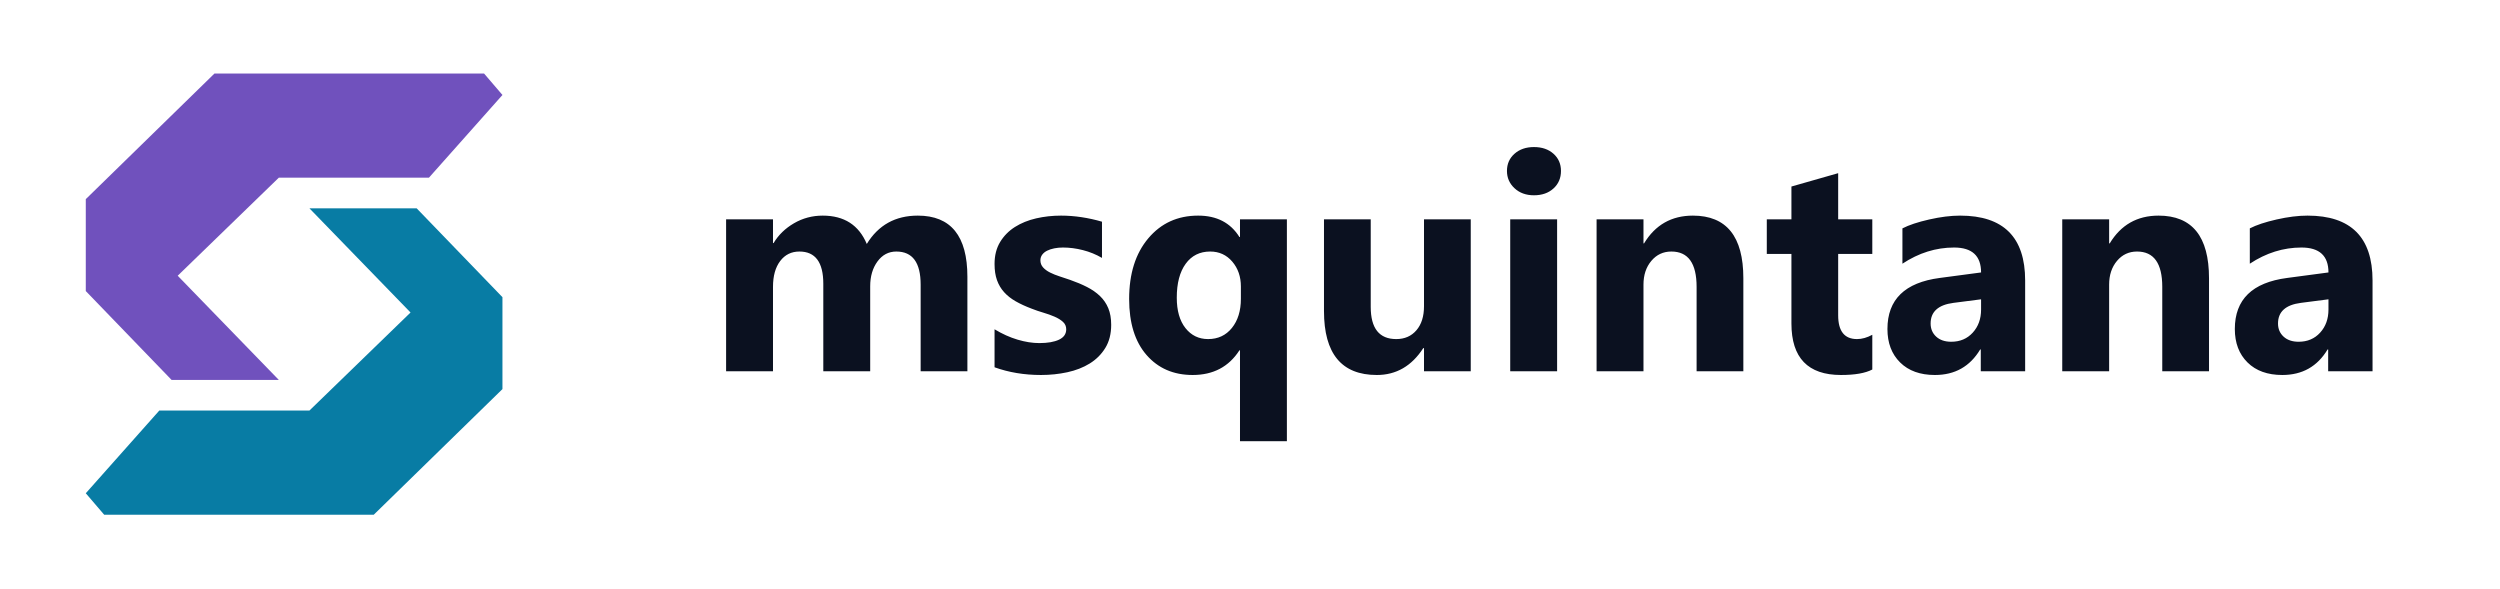
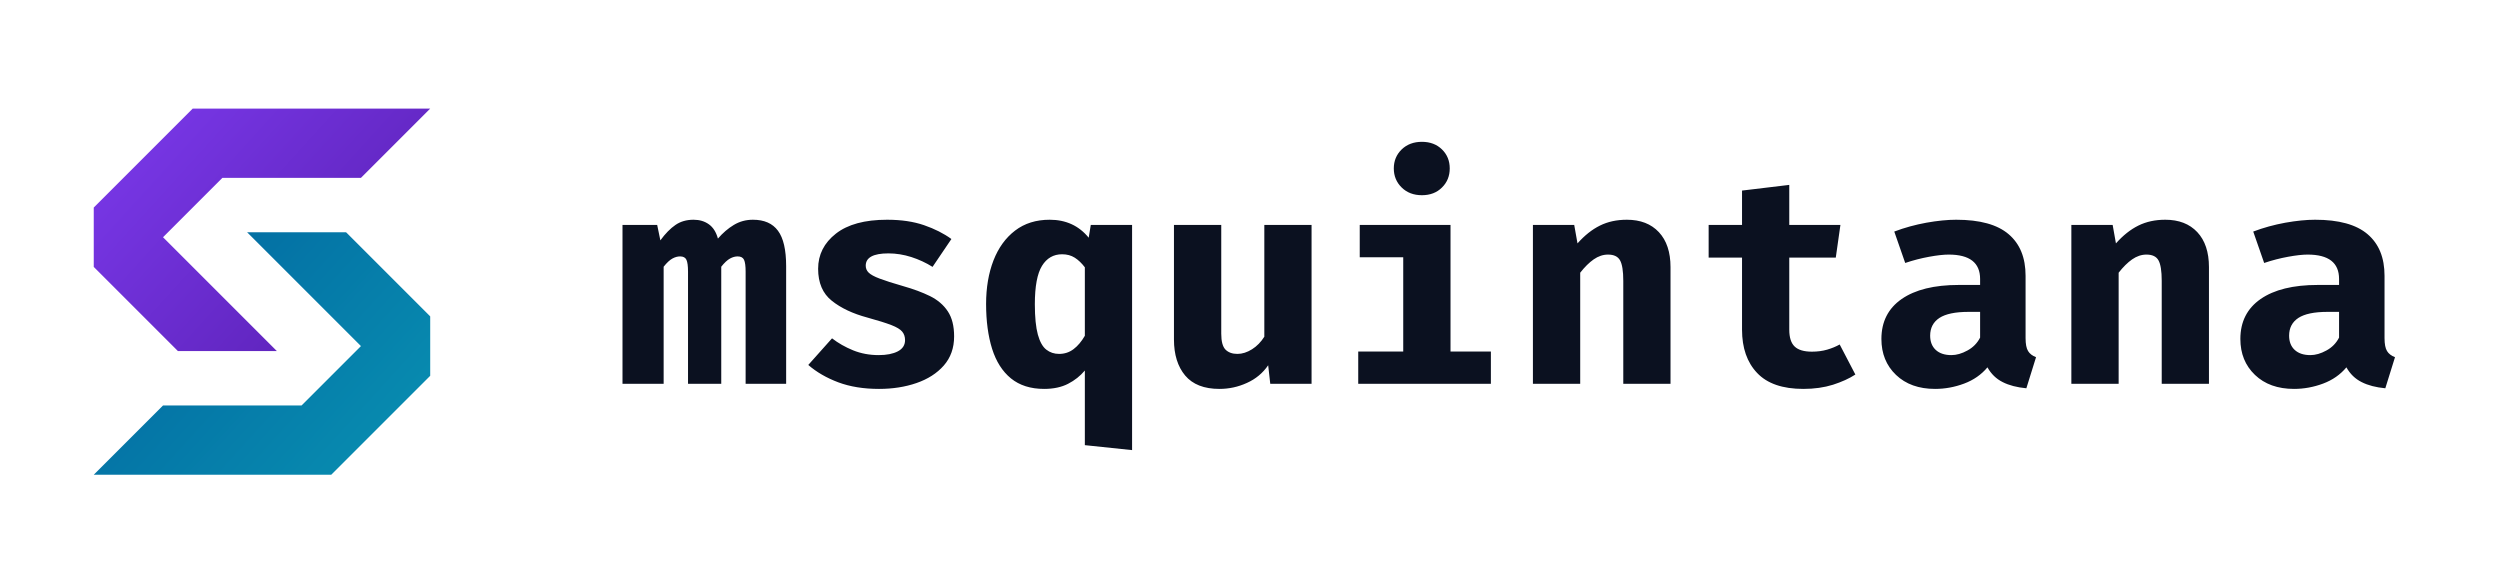
- <svg xmlns="http://www.w3.org/2000/svg" width="272" height="64" viewBox="0 0 272 64" role="img">
-   <g transform="scale(.6666667)">
-     <path fill="#7051BD" d="M35 12L79 12L82 15.5L70 29L45.5 29L29 45L45.5 62L28 62L14 47.5L14 32.5Z" />
-     <path fill="#087CA4" d="M61 84L17 84L14 80.5L26 67L50.5 67L67 51L50.5 34L68 34L82 48.5L82 63.5Z" />
+ <svg xmlns="http://www.w3.org/2000/svg" width="480" height="112" viewBox="0 0 480 112" role="img">
+   <defs>
+     <linearGradient id="logo-top" x1="14" y1="11" x2="68" y2="60" gradientUnits="userSpaceOnUse">
+       <stop offset="0%" stop-color="#7C3AED" />
+       <stop offset="100%" stop-color="#5B21B6" />
+     </linearGradient>
+     <linearGradient id="logo-bot" x1="82" y1="85" x2="28" y2="36" gradientUnits="userSpaceOnUse">
+       <stop offset="0%" stop-color="#0891B2" />
+       <stop offset="100%" stop-color="#0369A1" />
+     </linearGradient>
+   </defs>
+   <g transform="translate(4.7 10.4) scale(0.95)">
+     <path fill="url(#logo-top)" d="M82 11L34 11L14 31L14 43L31 60L51 60L28 37L40 25L68 25Z" />
+     <path fill="url(#logo-bot)" d="M14 85L62 85L82 65L82 53L65 36L45 36L68 59L56 71L28 71Z" />
  </g>
-   <path fill="#0B1120" transform="translate(79 16) scale(0.5166498) translate(-4.15625 -21.84375)" d="M54.969 69.063 L45.125 69.063 L45.125 50.813 C45.125 46.167 43.417 43.844 40 43.844 C38.375 43.844 37.052 44.542 36.031 45.938 C35.01 47.333 34.5 49.073 34.5 51.156 L34.5 69.063 L24.625 69.063 L24.625 50.625 C24.625 46.104 22.948 43.844 19.594 43.844 C17.906 43.844 16.557 44.51 15.547 45.844 C14.536 47.177 14.031 48.99 14.031 51.281 L14.031 69.063 L4.156 69.063 L4.156 37.063 L14.031 37.063 L14.031 42.063 L14.156 42.063 C15.177 40.354 16.609 38.964 18.453 37.891 C20.297 36.818 22.313 36.281 24.5 36.281 C29.021 36.281 32.115 38.271 33.781 42.25 C36.219 38.271 39.802 36.281 44.531 36.281 C51.49 36.281 54.969 40.573 54.969 49.156 Z M60.688 68.219 L60.688 60.219 C62.313 61.198 63.932 61.927 65.547 62.406 C67.161 62.885 68.688 63.125 70.125 63.125 C71.875 63.125 73.255 62.885 74.266 62.406 C75.276 61.927 75.781 61.198 75.781 60.219 C75.781 59.594 75.552 59.073 75.094 58.656 C74.635 58.24 74.047 57.875 73.328 57.563 C72.609 57.25 71.823 56.969 70.969 56.719 C70.115 56.469 69.292 56.188 68.5 55.875 C67.229 55.396 66.109 54.88 65.141 54.328 C64.172 53.776 63.359 53.135 62.703 52.406 C62.047 51.677 61.547 50.833 61.203 49.875 C60.859 48.917 60.688 47.781 60.688 46.469 C60.688 44.677 61.078 43.135 61.859 41.844 C62.641 40.552 63.682 39.495 64.984 38.672 C66.286 37.849 67.776 37.245 69.453 36.859 C71.13 36.474 72.875 36.281 74.688 36.281 C76.104 36.281 77.542 36.391 79 36.609 C80.458 36.828 81.896 37.146 83.313 37.563 L83.313 45.188 C82.063 44.458 80.724 43.911 79.297 43.547 C77.87 43.182 76.469 43 75.094 43 C74.448 43 73.839 43.057 73.266 43.172 C72.693 43.286 72.187 43.453 71.75 43.672 C71.312 43.891 70.969 44.172 70.719 44.516 C70.469 44.859 70.344 45.25 70.344 45.688 C70.344 46.271 70.531 46.771 70.906 47.188 C71.281 47.604 71.771 47.964 72.375 48.266 C72.979 48.568 73.651 48.839 74.391 49.078 C75.13 49.318 75.865 49.563 76.594 49.813 C77.906 50.271 79.094 50.771 80.156 51.313 C81.219 51.854 82.13 52.49 82.891 53.219 C83.651 53.948 84.234 54.802 84.641 55.781 C85.047 56.76 85.25 57.927 85.25 59.281 C85.25 61.177 84.839 62.797 84.016 64.141 C83.193 65.484 82.099 66.578 80.734 67.422 C79.37 68.266 77.797 68.88 76.016 69.266 C74.234 69.651 72.385 69.844 70.469 69.844 C66.948 69.844 63.688 69.302 60.688 68.219 Z M122.25 83.781 L112.375 83.781 L112.375 64.656 L112.25 64.656 C110.021 68.115 106.74 69.844 102.406 69.844 C98.385 69.844 95.151 68.443 92.703 65.641 C90.255 62.839 89.031 58.906 89.031 53.844 C89.031 48.51 90.375 44.25 93.063 41.063 C95.75 37.875 99.25 36.281 103.563 36.281 C107.479 36.281 110.375 37.781 112.25 40.781 L112.375 40.781 L112.375 37.063 L122.25 37.063 Z M112.563 53.781 L112.563 51.219 C112.563 49.135 111.958 47.385 110.75 45.969 C109.542 44.552 107.99 43.844 106.094 43.844 C103.906 43.844 102.188 44.703 100.938 46.422 C99.687 48.141 99.062 50.521 99.063 53.563 C99.062 56.292 99.672 58.427 100.891 59.969 C102.109 61.51 103.698 62.281 105.656 62.281 C107.74 62.281 109.412 61.5 110.672 59.938 C111.932 58.375 112.563 56.323 112.563 53.781 Z M160.969 69.063 L151.125 69.063 L151.125 64.188 L150.969 64.188 C148.531 67.958 145.271 69.844 141.188 69.844 C133.771 69.844 130.063 65.354 130.063 56.375 L130.063 37.063 L139.906 37.063 L139.906 55.5 C139.906 60.021 141.698 62.281 145.281 62.281 C147.052 62.281 148.469 61.661 149.531 60.422 C150.594 59.182 151.125 57.5 151.125 55.375 L151.125 37.063 L160.969 37.063 Z M174.281 32 C172.615 32 171.25 31.505 170.188 30.516 C169.125 29.526 168.594 28.313 168.594 26.875 C168.594 25.396 169.125 24.188 170.188 23.25 C171.25 22.313 172.615 21.844 174.281 21.844 C175.969 21.844 177.339 22.313 178.391 23.25 C179.443 24.188 179.969 25.396 179.969 26.875 C179.969 28.375 179.443 29.604 178.391 30.563 C177.339 31.521 175.969 32 174.281 32 Z M179.156 69.063 L169.281 69.063 L169.281 37.063 L179.156 37.063 Z M218.375 69.063 L208.531 69.063 L208.531 51.281 C208.531 46.323 206.76 43.844 203.219 43.844 C201.51 43.844 200.104 44.5 199 45.813 C197.896 47.125 197.344 48.792 197.344 50.813 L197.344 69.063 L187.469 69.063 L187.469 37.063 L197.344 37.063 L197.344 42.125 L197.469 42.125 C199.823 38.229 203.25 36.281 207.75 36.281 C214.833 36.281 218.375 40.677 218.375 49.469 Z M245.531 68.688 C244.073 69.458 241.875 69.844 238.938 69.844 C231.979 69.844 228.5 66.229 228.5 59 L228.5 44.344 L223.313 44.344 L223.313 37.063 L228.5 37.063 L228.5 30.156 L238.344 27.344 L238.344 37.063 L245.531 37.063 L245.531 44.344 L238.344 44.344 L238.344 57.281 C238.344 60.615 239.667 62.281 242.313 62.281 C243.354 62.281 244.427 61.979 245.531 61.375 Z M277.719 69.063 L268.375 69.063 L268.375 64.469 L268.25 64.469 C266.104 68.052 262.927 69.844 258.719 69.844 C255.615 69.844 253.172 68.964 251.391 67.203 C249.609 65.443 248.719 63.094 248.719 60.156 C248.719 53.948 252.396 50.365 259.75 49.406 L268.438 48.25 C268.438 44.75 266.542 43 262.75 43 C258.938 43 255.313 44.135 251.875 46.406 L251.875 38.969 C253.25 38.26 255.13 37.635 257.516 37.094 C259.901 36.552 262.073 36.281 264.031 36.281 C273.156 36.281 277.719 40.833 277.719 49.938 Z M268.438 56.063 L268.438 53.906 L262.625 54.656 C259.417 55.073 257.813 56.521 257.813 59 C257.813 60.125 258.203 61.047 258.984 61.766 C259.766 62.484 260.823 62.844 262.156 62.844 C264.01 62.844 265.521 62.203 266.688 60.922 C267.854 59.641 268.438 58.021 268.438 56.063 Z M316.438 69.063 L306.594 69.063 L306.594 51.281 C306.594 46.323 304.823 43.844 301.281 43.844 C299.573 43.844 298.167 44.5 297.063 45.813 C295.958 47.125 295.406 48.792 295.406 50.813 L295.406 69.063 L285.531 69.063 L285.531 37.063 L295.406 37.063 L295.406 42.125 L295.531 42.125 C297.885 38.229 301.313 36.281 305.813 36.281 C312.896 36.281 316.438 40.677 316.438 49.469 Z M350.875 69.063 L341.531 69.063 L341.531 64.469 L341.406 64.469 C339.26 68.052 336.083 69.844 331.875 69.844 C328.771 69.844 326.328 68.964 324.547 67.203 C322.766 65.443 321.875 63.094 321.875 60.156 C321.875 53.948 325.552 50.365 332.906 49.406 L341.594 48.25 C341.594 44.75 339.698 43 335.906 43 C332.094 43 328.469 44.135 325.031 46.406 L325.031 38.969 C326.406 38.26 328.286 37.635 330.672 37.094 C333.057 36.552 335.229 36.281 337.188 36.281 C346.313 36.281 350.875 40.833 350.875 49.938 Z M341.594 56.063 L341.594 53.906 L335.781 54.656 C332.573 55.073 330.969 56.521 330.969 59 C330.969 60.125 331.359 61.047 332.141 61.766 C332.922 62.484 333.979 62.844 335.313 62.844 C337.167 62.844 338.677 62.203 339.844 60.922 C341.01 59.641 341.594 58.021 341.594 56.063 Z" />
+   <path fill="#0B1120" fill-rule="nonzero" transform="translate(118 22)" d="M328.86,37.88C326.34,37.88 324.48,38.27 323.29,39.04 322.11,39.82 321.51,40.95 321.51,42.45 321.51,43.61 321.87,44.53 322.59,45.19 323.31,45.85 324.31,46.18 325.59,46.18 326.57,46.18 327.59,45.89 328.66,45.3 329.74,44.72 330.55,43.89 331.1,42.82L331.1,37.88 328.86,37.88z M259.94,37.88C257.42,37.88 255.56,38.27 254.37,39.04 253.19,39.82 252.59,40.95 252.59,42.45 252.59,43.61 252.95,44.53 253.67,45.19 254.39,45.85 255.39,46.18 256.67,46.18 257.65,46.18 258.67,45.89 259.74,45.3 260.82,44.72 261.63,43.89 262.18,42.82L262.18,37.88 259.94,37.88z M85.92,26.82C84.26,26.82 82.97,27.57 82.06,29.05 81.15,30.53 80.69,32.99 80.69,36.42 80.69,38.92 80.89,40.87 81.27,42.25 81.65,43.62 82.19,44.59 82.89,45.13 83.59,45.68 84.41,45.95 85.35,45.95 86.4,45.95 87.33,45.64 88.13,45.03 88.94,44.42 89.65,43.57 90.29,42.47L90.29,29.32C89.69,28.54 89.05,27.92 88.36,27.48 87.67,27.04 86.86,26.82 85.92,26.82z M143.07,21.19L160.5,21.19 160.5,45.49 168.25,45.49 168.25,51.69 142.78,51.69 142.78,45.49 151.42,45.49 151.42,27.4 143.07,27.4 143.07,21.19z M107.4,21.19L116.48,21.19 116.48,42.07C116.48,43.55 116.75,44.56 117.29,45.12 117.84,45.67 118.6,45.95 119.58,45.95 120.52,45.95 121.45,45.65 122.39,45.06 123.33,44.47 124.11,43.66 124.75,42.65L124.75,21.19 133.82,21.19 133.82,51.69 125.89,51.69 125.49,48.13C124.46,49.63 123.1,50.76 121.41,51.52 119.73,52.29 117.97,52.67 116.13,52.67 113.18,52.67 110.99,51.81 109.55,50.1 108.12,48.39 107.4,46.08 107.4,43.19L107.4,21.19z M326.51,20.19C331.05,20.19 334.4,21.11 336.57,22.96 338.75,24.81 339.83,27.47 339.83,30.96L339.83,42.91C339.83,44.05 339.99,44.89 340.31,45.4 340.62,45.92 341.14,46.31 341.84,46.58L339.98,52.55C338.18,52.38 336.66,51.99 335.43,51.36 334.19,50.74 333.22,49.8 332.51,48.53 331.34,49.93 329.85,50.97 328.03,51.65 326.21,52.33 324.36,52.67 322.46,52.67 319.32,52.67 316.82,51.77 314.95,49.98 313.08,48.19 312.15,45.89 312.15,43.08 312.15,39.77 313.45,37.21 316.04,35.41 318.64,33.61 322.29,32.71 327,32.71L331.1,32.71 331.1,31.56C331.1,28.44 329.09,26.88 325.07,26.88 324.1,26.88 322.84,27.02 321.31,27.3 319.78,27.58 318.25,27.97 316.72,28.49L314.62,22.46C316.59,21.71 318.65,21.15 320.78,20.76 322.91,20.38 324.82,20.19 326.51,20.19z M297.74,20.19C300.34,20.19 302.39,20.98 303.88,22.57 305.37,24.16 306.12,26.4 306.12,29.29L306.12,51.69 297.05,51.69 297.05,31.91C297.05,30.03 296.84,28.72 296.43,27.99 296.02,27.25 295.25,26.88 294.12,26.88 293.16,26.88 292.25,27.19 291.37,27.8 290.5,28.41 289.64,29.26 288.78,30.36L288.78,51.69 279.7,51.69 279.7,21.19 287.63,21.19 288.26,24.73C289.62,23.2 291.05,22.06 292.57,21.31 294.08,20.56 295.8,20.19 297.74,20.19z M257.59,20.19C262.13,20.19 265.48,21.11 267.65,22.96 269.83,24.81 270.91,27.47 270.91,30.96L270.91,42.91C270.91,44.05 271.07,44.89 271.39,45.4 271.7,45.92 272.22,46.31 272.92,46.58L271.06,52.55C269.26,52.38 267.74,51.99 266.51,51.36 265.27,50.74 264.3,49.8 263.59,48.53 262.42,49.93 260.93,50.97 259.11,51.65 257.29,52.33 255.44,52.67 253.54,52.67 250.4,52.67 247.9,51.77 246.03,49.98 244.16,48.19 243.23,45.89 243.23,43.08 243.23,39.77 244.53,37.21 247.12,35.41 249.72,33.61 253.37,32.71 258.08,32.71L262.18,32.71 262.18,31.56C262.18,28.44 260.17,26.88 256.15,26.88 255.18,26.88 253.92,27.02 252.39,27.3 250.86,27.58 249.33,27.97 247.8,28.49L245.7,22.46C247.67,21.71 249.73,21.15 251.86,20.76 253.99,20.38 255.9,20.19 257.59,20.19z M194.36,20.19C196.96,20.19 199.01,20.98 200.5,22.57 201.99,24.16 202.74,26.4 202.74,29.29L202.74,51.69 193.67,51.69 193.67,31.91C193.67,30.03 193.46,28.72 193.05,27.99 192.64,27.25 191.87,26.88 190.74,26.88 189.78,26.88 188.87,27.19 187.99,27.8 187.12,28.41 186.26,29.26 185.4,30.36L185.4,51.69 176.32,51.69 176.32,21.19 184.25,21.19 184.88,24.73C186.24,23.2 187.67,22.06 189.19,21.31 190.7,20.56 192.42,20.19 194.36,20.19z M83.54,20.19C86.66,20.19,89.16,21.34,91.03,23.64L91.43,21.19 99.36,21.19 99.36,64.42 90.29,63.47 90.29,49.14C89.41,50.19 88.33,51.04 87.07,51.69 85.81,52.34 84.27,52.67 82.47,52.67 79.87,52.67 77.75,51.99 76.1,50.65 74.45,49.3 73.25,47.4 72.48,44.96 71.72,42.52 71.33,39.65 71.33,36.36 71.33,33.22 71.81,30.43 72.75,28 73.7,25.57 75.08,23.66 76.9,22.27 78.72,20.88 80.93,20.19 83.54,20.19z M52.32,20.19C55.04,20.19 57.41,20.54 59.43,21.24 61.45,21.94 63.2,22.82 64.67,23.89L61.05,29.24C59.79,28.45 58.43,27.82 56.97,27.35 55.52,26.89 54.06,26.65 52.58,26.65 49.67,26.65 48.22,27.44 48.22,29.01 48.22,29.52 48.4,29.97 48.78,30.34 49.15,30.71 49.85,31.1 50.89,31.49 51.92,31.88 53.43,32.37 55.42,32.94 57.4,33.5 59.11,34.14 60.58,34.86 62.04,35.59 63.18,36.56 63.98,37.78 64.79,39 65.19,40.6 65.19,42.59 65.19,44.81 64.53,46.67 63.21,48.18 61.89,49.68 60.13,50.8 57.95,51.55 55.77,52.3 53.38,52.67 50.77,52.67 47.82,52.67 45.22,52.25 42.96,51.41 40.7,50.56 38.78,49.45 37.19,48.07L41.75,42.96C42.94,43.88 44.29,44.65 45.79,45.26 47.29,45.87 48.93,46.18 50.71,46.18 52.23,46.18 53.45,45.94 54.38,45.46 55.3,44.98 55.77,44.26 55.77,43.31 55.77,42.66 55.59,42.11 55.22,41.67 54.86,41.23 54.16,40.81 53.13,40.41 52.09,40.01 50.56,39.53 48.53,38.97 45.74,38.22 43.46,37.15 41.71,35.75 39.96,34.36 39.08,32.31 39.08,29.61 39.08,26.89 40.22,24.64 42.49,22.86 44.76,21.08 48.03,20.19 52.32,20.19z M15.16,20.19C16.31,20.19 17.29,20.48 18.11,21.07 18.92,21.65 19.5,22.56 19.84,23.81 20.76,22.74 21.78,21.86 22.89,21.19 24,20.52 25.22,20.19 26.56,20.19 28.73,20.19 30.33,20.89 31.37,22.3 32.42,23.71 32.94,25.98 32.94,29.12L32.94,51.69 25.16,51.69 25.16,30.15C25.16,29.08 25.06,28.33 24.86,27.89 24.65,27.45 24.25,27.23 23.63,27.23 23.16,27.23 22.66,27.36 22.16,27.64 21.65,27.92 21.09,28.44 20.48,29.21L20.48,51.69 14.1,51.69 14.1,30.15C14.1,29.08 14,28.33 13.8,27.89 13.6,27.45 13.19,27.23 12.58,27.23 12.1,27.23 11.61,27.36 11.1,27.64 10.59,27.92 10.03,28.44 9.42,29.21L9.42,51.69 1.52,51.69 1.52,21.19 8.18,21.19 8.79,24.15C9.74,22.85 10.71,21.86 11.69,21.19 12.66,20.52 13.82,20.19 15.16,20.19z M225.54,13.5L225.54,21.19 235.36,21.19 234.47,27.46 225.54,27.46 225.54,41.3C225.54,42.81 225.89,43.89 226.58,44.54 227.26,45.19 228.37,45.52 229.88,45.52 230.95,45.52 231.93,45.39 232.82,45.13 233.71,44.87 234.51,44.54 235.22,44.14L238.23,49.91C237.05,50.68 235.61,51.33 233.93,51.87 232.24,52.4 230.35,52.67 228.24,52.67 224.26,52.67 221.3,51.65 219.37,49.61 217.43,47.57 216.47,44.8 216.47,41.3L216.47,27.46 210.06,27.46 210.06,21.19 216.47,21.19 216.47,14.59 225.54,13.5z M155.01,5.23C156.58,5.23 157.87,5.72 158.86,6.69 159.86,7.67 160.35,8.88 160.35,10.34 160.35,11.79 159.86,13.02 158.86,14 157.87,14.99 156.58,15.48 155.01,15.48 153.42,15.48 152.13,14.99 151.12,14 150.12,13.02 149.61,11.79 149.61,10.34 149.61,8.88 150.12,7.67 151.12,6.69 152.13,5.72 153.42,5.23 155.01,5.23z" />
</svg>
